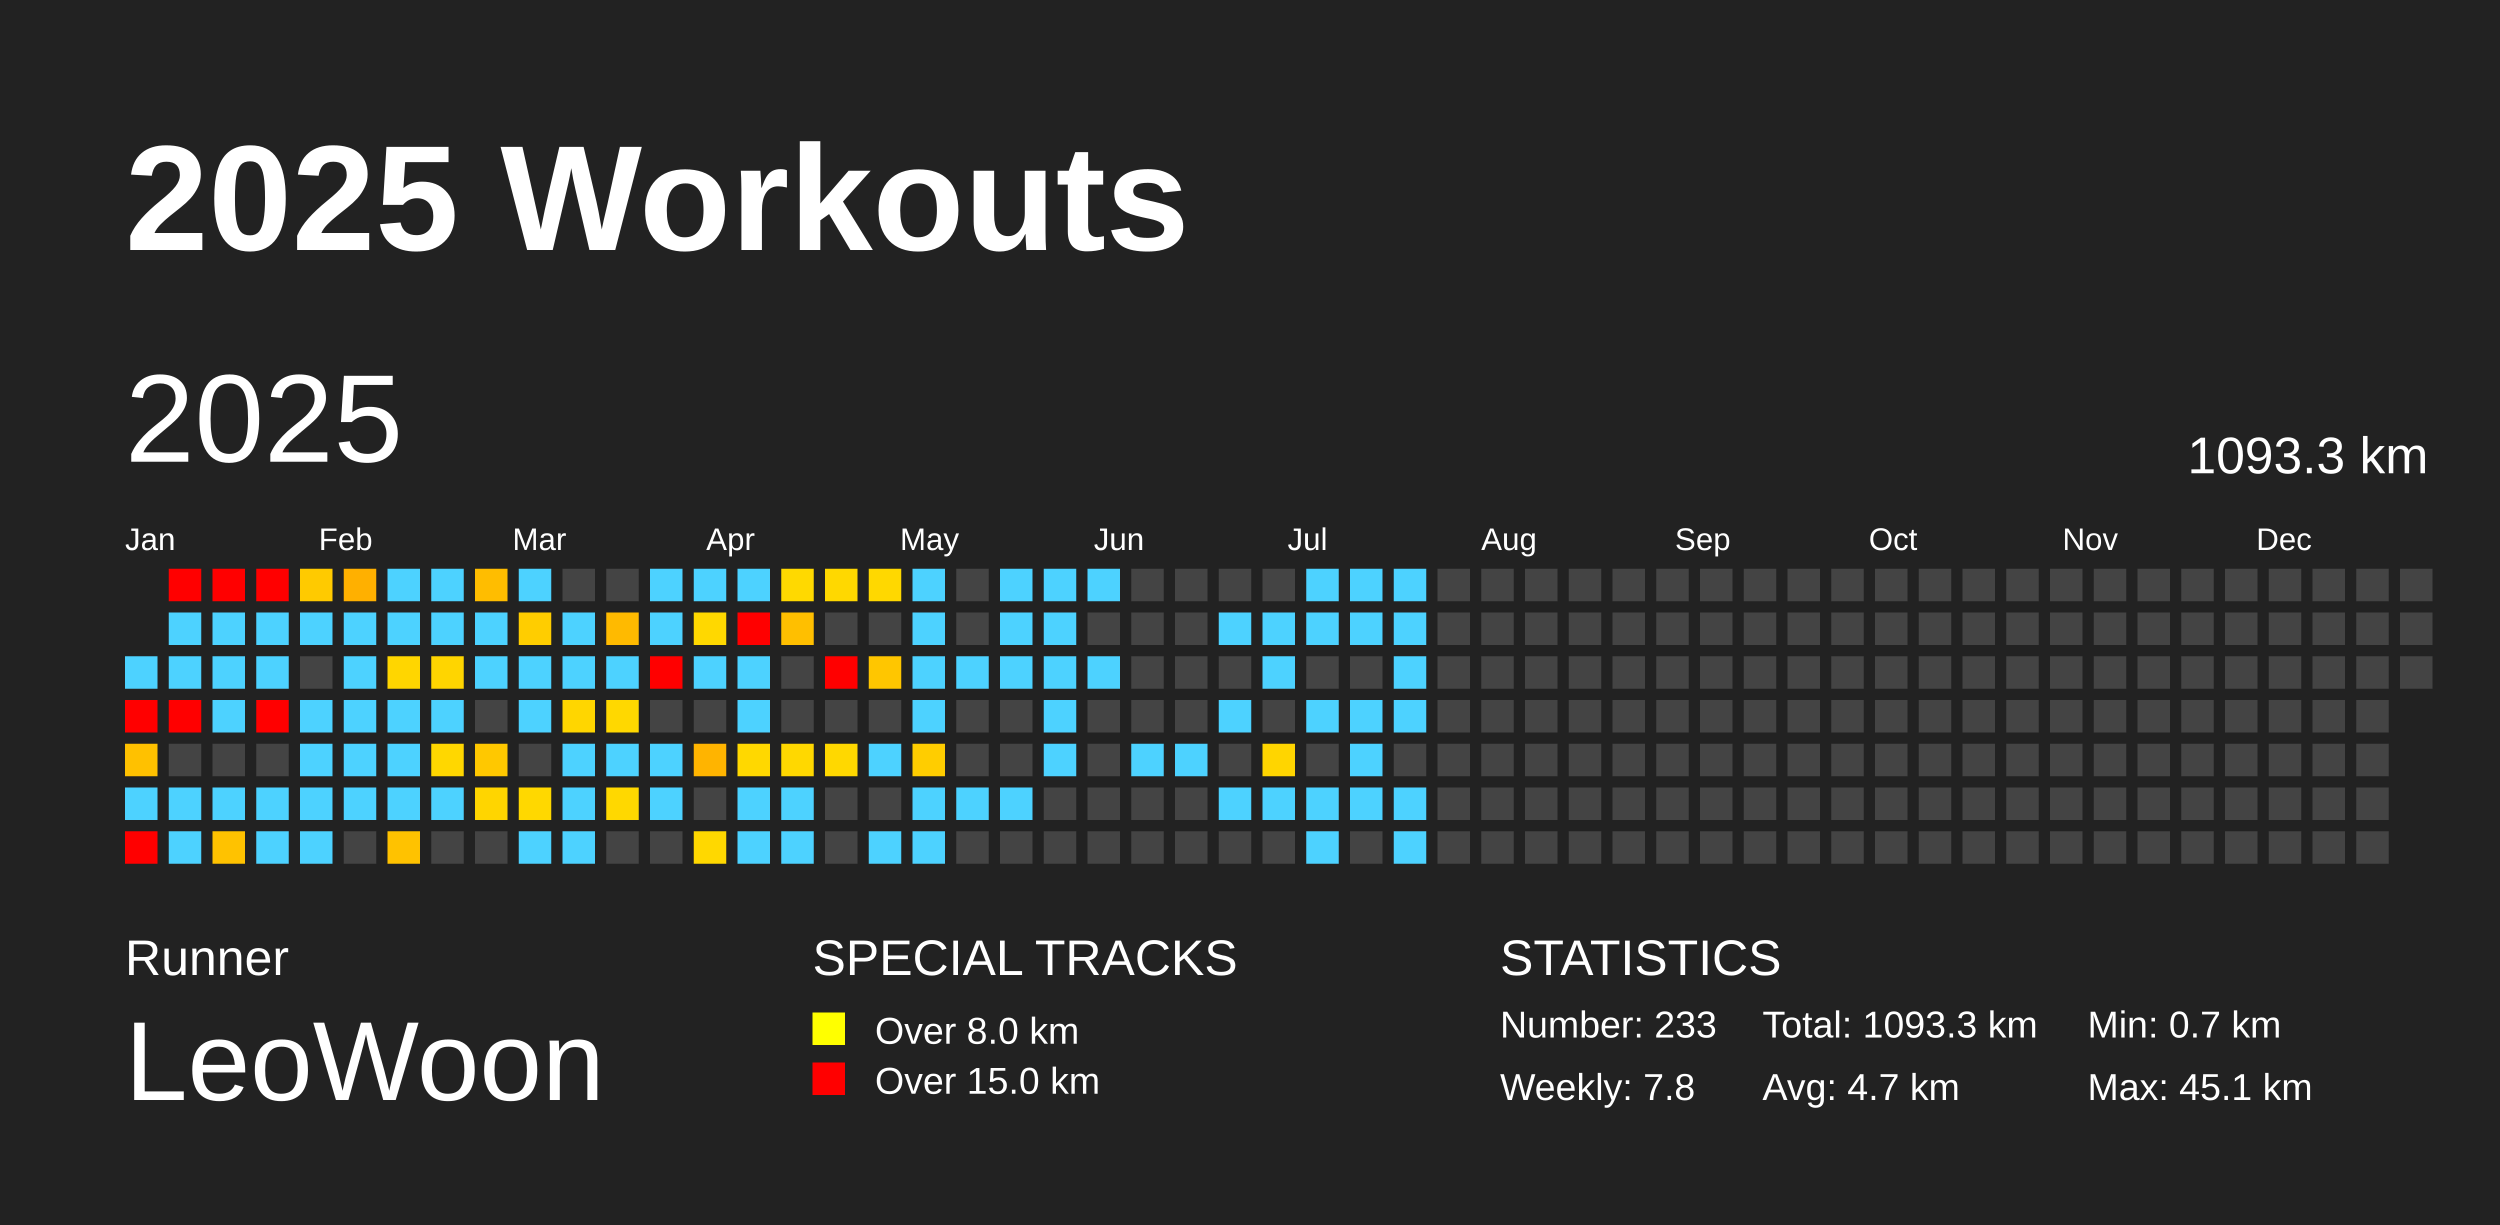
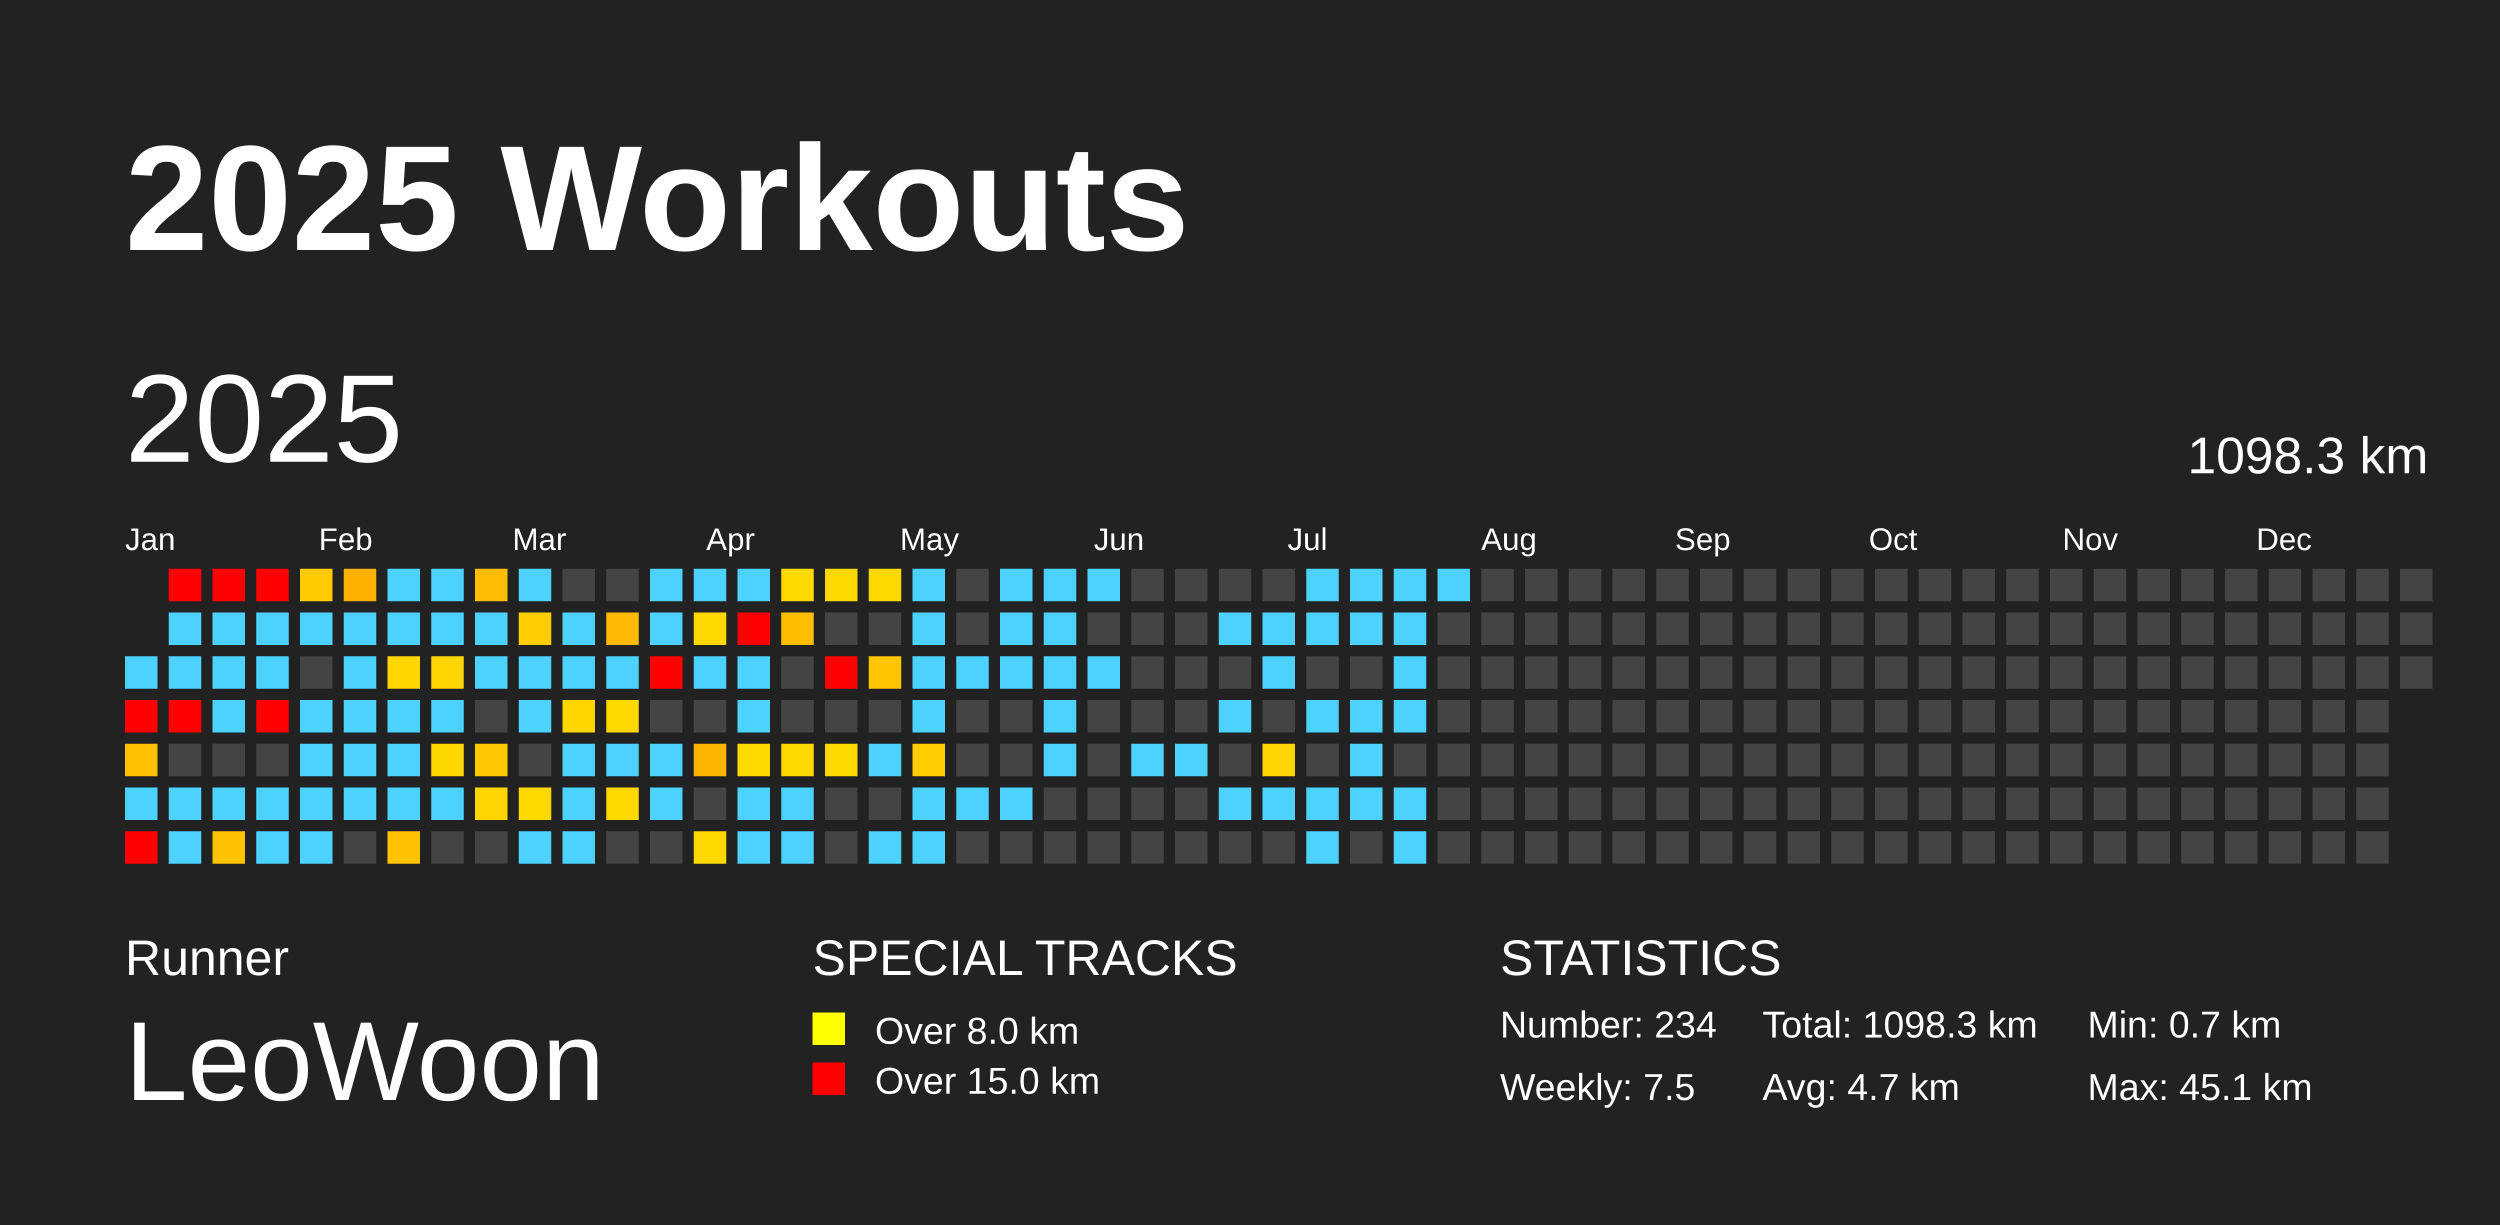
<svg xmlns="http://www.w3.org/2000/svg" baseProfile="full" height="98mm" version="1.1" viewBox="0,0,200,98" width="200mm">
  <defs />
  <rect fill="#222222" height="98" width="200" x="0" y="0" />
  <text fill="#FFFFFF" style="font-size:12px; font-family:Arial; font-weight:bold;" x="10" y="20">2025 Workouts</text>
  <text fill="#FFFFFF" style="font-size:4px; font-family:Arial" x="10" y="78">Runner</text>
  <text fill="#FFFFFF" style="font-size:9px; font-family:Arial" x="10" y="88">LeoWoon</text>
  <text fill="#FFFFFF" style="font-size:4px; font-family:Arial" x="65" y="78">SPECIAL TRACKS</text>
  <rect fill="yellow" height="2.6" width="2.6" x="65" y="81" />
  <text fill="#FFFFFF" style="font-size:3px; font-family:Arial" x="70" y="83.5">Over 8.0 km</text>
  <rect fill="red" height="2.6" width="2.6" x="65" y="85" />
  <text fill="#FFFFFF" style="font-size:3px; font-family:Arial" x="70" y="87.5">Over 15.0 km</text>
  <text fill="#FFFFFF" style="font-size:4px; font-family:Arial" x="120" y="78">STATISTICS</text>
-   <text fill="#FFFFFF" style="font-size:3px; font-family:Arial" x="120" y="83">Number: 233</text>
-   <text fill="#FFFFFF" style="font-size:3px; font-family:Arial" x="120" y="88">Weekly: 7.8</text>
-   <text fill="#FFFFFF" style="font-size:3px; font-family:Arial" x="141" y="83">Total: 1093.3 km</text>
+   <text fill="#FFFFFF" style="font-size:3px; font-family:Arial" x="120" y="83">Number: 234</text>
+   <text fill="#FFFFFF" style="font-size:3px; font-family:Arial" x="120" y="88">Weekly: 7.5</text>
+   <text fill="#FFFFFF" style="font-size:3px; font-family:Arial" x="141" y="83">Total: 1098.3 km</text>
  <text fill="#FFFFFF" style="font-size:3px; font-family:Arial" x="141" y="88">Avg: 4.7 km</text>
  <text fill="#FFFFFF" style="font-size:3px; font-family:Arial" x="167" y="83">Min: 0.7 km</text>
  <text fill="#FFFFFF" style="font-size:3px; font-family:Arial" x="167" y="88">Max: 45.1 km</text>
  <text dominant-baseline="hanging" fill="#FFFFFF" style="font-size:10.0px; font-family:Arial;" x="10" y="30">2025</text>
-   <text dominant-baseline="hanging" fill="#FFFFFF" style="font-size:4.125px; font-family:Arial;" x="175" y="35">1093.3 km</text>
+   <text dominant-baseline="hanging" fill="#FFFFFF" style="font-size:4.125px; font-family:Arial;" x="175" y="35">1098.3 km</text>
  <text fill="#FFFFFF" style="font-size:2.5px; font-family:Arial" x="10.0" y="44">Jan</text>
  <text fill="#FFFFFF" style="font-size:2.5px; font-family:Arial" x="25.5" y="44">Feb</text>
  <text fill="#FFFFFF" style="font-size:2.5px; font-family:Arial" x="41.0" y="44">Mar</text>
  <text fill="#FFFFFF" style="font-size:2.5px; font-family:Arial" x="56.5" y="44">Apr</text>
  <text fill="#FFFFFF" style="font-size:2.5px; font-family:Arial" x="72.0" y="44">May</text>
  <text fill="#FFFFFF" style="font-size:2.5px; font-family:Arial" x="87.5" y="44">Jun</text>
  <text fill="#FFFFFF" style="font-size:2.5px; font-family:Arial" x="103.0" y="44">Jul</text>
  <text fill="#FFFFFF" style="font-size:2.5px; font-family:Arial" x="118.5" y="44">Aug</text>
  <text fill="#FFFFFF" style="font-size:2.5px; font-family:Arial" x="134.0" y="44">Sep</text>
  <text fill="#FFFFFF" style="font-size:2.5px; font-family:Arial" x="149.5" y="44">Oct</text>
  <text fill="#FFFFFF" style="font-size:2.5px; font-family:Arial" x="165.0" y="44">Nov</text>
  <text fill="#FFFFFF" style="font-size:2.5px; font-family:Arial" x="180.5" y="44">Dec</text>
  <rect fill="#4dd2ff" height="2.6" width="2.6" x="10.0" y="52.5" />
  <rect fill="red" height="2.6" width="2.6" x="10.0" y="56.0" />
  <rect fill="#ffc100" height="2.6" width="2.6" x="10.0" y="59.5" />
  <rect fill="#4dd2ff" height="2.6" width="2.6" x="10.0" y="63.0" />
  <rect fill="red" height="2.6" width="2.6" x="10.0" y="66.5" />
  <rect fill="red" height="2.6" width="2.6" x="13.5" y="45.5" />
  <rect fill="#4dd2ff" height="2.6" width="2.6" x="13.5" y="49.0" />
  <rect fill="#4dd2ff" height="2.6" width="2.6" x="13.5" y="52.5" />
  <rect fill="red" height="2.6" width="2.6" x="13.5" y="56.0" />
  <rect fill="#444444" height="2.6" width="2.6" x="13.5" y="59.5" />
  <rect fill="#4dd2ff" height="2.6" width="2.6" x="13.5" y="63.0" />
  <rect fill="#4dd2ff" height="2.6" width="2.6" x="13.5" y="66.5" />
  <rect fill="red" height="2.6" width="2.6" x="17.0" y="45.5" />
  <rect fill="#4dd2ff" height="2.6" width="2.6" x="17.0" y="49.0" />
  <rect fill="#4dd2ff" height="2.6" width="2.6" x="17.0" y="52.5" />
  <rect fill="#4dd2ff" height="2.6" width="2.6" x="17.0" y="56.0" />
  <rect fill="#444444" height="2.6" width="2.6" x="17.0" y="59.5" />
  <rect fill="#4dd2ff" height="2.6" width="2.6" x="17.0" y="63.0" />
  <rect fill="#ffc200" height="2.6" width="2.6" x="17.0" y="66.5" />
  <rect fill="red" height="2.6" width="2.6" x="20.5" y="45.5" />
  <rect fill="#4dd2ff" height="2.6" width="2.6" x="20.5" y="49.0" />
  <rect fill="#4dd2ff" height="2.6" width="2.6" x="20.5" y="52.5" />
  <rect fill="red" height="2.6" width="2.6" x="20.5" y="56.0" />
  <rect fill="#444444" height="2.6" width="2.6" x="20.5" y="59.5" />
  <rect fill="#4dd2ff" height="2.6" width="2.6" x="20.5" y="63.0" />
  <rect fill="#4dd2ff" height="2.6" width="2.6" x="20.5" y="66.5" />
  <rect fill="#ffca00" height="2.6" width="2.6" x="24.0" y="45.5" />
  <rect fill="#4dd2ff" height="2.6" width="2.6" x="24.0" y="49.0" />
  <rect fill="#444444" height="2.6" width="2.6" x="24.0" y="52.5" />
  <rect fill="#4dd2ff" height="2.6" width="2.6" x="24.0" y="56.0" />
  <rect fill="#4dd2ff" height="2.6" width="2.6" x="24.0" y="59.5" />
  <rect fill="#4dd2ff" height="2.6" width="2.6" x="24.0" y="63.0" />
  <rect fill="#4dd2ff" height="2.6" width="2.6" x="24.0" y="66.5" />
  <rect fill="#ffb000" height="2.6" width="2.6" x="27.5" y="45.5" />
  <rect fill="#4dd2ff" height="2.6" width="2.6" x="27.5" y="49.0" />
  <rect fill="#4dd2ff" height="2.6" width="2.6" x="27.5" y="52.5" />
  <rect fill="#4dd2ff" height="2.6" width="2.6" x="27.5" y="56.0" />
  <rect fill="#4dd2ff" height="2.6" width="2.6" x="27.5" y="59.5" />
  <rect fill="#4dd2ff" height="2.6" width="2.6" x="27.5" y="63.0" />
  <rect fill="#444444" height="2.6" width="2.6" x="27.5" y="66.5" />
  <rect fill="#4dd2ff" height="2.6" width="2.6" x="31.0" y="45.5" />
  <rect fill="#4dd2ff" height="2.6" width="2.6" x="31.0" y="49.0" />
  <rect fill="#ffd600" height="2.6" width="2.6" x="31.0" y="52.5" />
  <rect fill="#4dd2ff" height="2.6" width="2.6" x="31.0" y="56.0" />
  <rect fill="#4dd2ff" height="2.6" width="2.6" x="31.0" y="59.5" />
  <rect fill="#4dd2ff" height="2.6" width="2.6" x="31.0" y="63.0" />
  <rect fill="#ffc200" height="2.6" width="2.6" x="31.0" y="66.5" />
  <rect fill="#4dd2ff" height="2.6" width="2.6" x="34.5" y="45.5" />
  <rect fill="#4dd2ff" height="2.6" width="2.6" x="34.5" y="49.0" />
  <rect fill="#ffd500" height="2.6" width="2.6" x="34.5" y="52.5" />
  <rect fill="#4dd2ff" height="2.6" width="2.6" x="34.5" y="56.0" />
  <rect fill="#ffd700" height="2.6" width="2.6" x="34.5" y="59.5" />
  <rect fill="#4dd2ff" height="2.6" width="2.6" x="34.5" y="63.0" />
  <rect fill="#444444" height="2.6" width="2.6" x="34.5" y="66.5" />
  <rect fill="#ffbd00" height="2.6" width="2.6" x="38.0" y="45.5" />
  <rect fill="#4dd2ff" height="2.6" width="2.6" x="38.0" y="49.0" />
  <rect fill="#4dd2ff" height="2.6" width="2.6" x="38.0" y="52.5" />
  <rect fill="#444444" height="2.6" width="2.6" x="38.0" y="56.0" />
  <rect fill="#ffc800" height="2.6" width="2.6" x="38.0" y="59.5" />
  <rect fill="#ffd500" height="2.6" width="2.6" x="38.0" y="63.0" />
  <rect fill="#444444" height="2.6" width="2.6" x="38.0" y="66.5" />
  <rect fill="#4dd2ff" height="2.6" width="2.6" x="41.5" y="45.5" />
  <rect fill="#ffcd00" height="2.6" width="2.6" x="41.5" y="49.0" />
  <rect fill="#4dd2ff" height="2.6" width="2.6" x="41.5" y="52.5" />
  <rect fill="#4dd2ff" height="2.6" width="2.6" x="41.5" y="56.0" />
  <rect fill="#444444" height="2.6" width="2.6" x="41.5" y="59.5" />
  <rect fill="#ffd800" height="2.6" width="2.6" x="41.5" y="63.0" />
  <rect fill="#4dd2ff" height="2.6" width="2.6" x="41.5" y="66.5" />
  <rect fill="#444444" height="2.6" width="2.6" x="45.0" y="45.5" />
  <rect fill="#4dd2ff" height="2.6" width="2.6" x="45.0" y="49.0" />
  <rect fill="#4dd2ff" height="2.6" width="2.6" x="45.0" y="52.5" />
  <rect fill="#ffd600" height="2.6" width="2.6" x="45.0" y="56.0" />
  <rect fill="#4dd2ff" height="2.6" width="2.6" x="45.0" y="59.5" />
  <rect fill="#4dd2ff" height="2.6" width="2.6" x="45.0" y="63.0" />
  <rect fill="#4dd2ff" height="2.6" width="2.6" x="45.0" y="66.5" />
  <rect fill="#444444" height="2.6" width="2.6" x="48.5" y="45.5" />
  <rect fill="#ffba00" height="2.6" width="2.6" x="48.5" y="49.0" />
  <rect fill="#4dd2ff" height="2.6" width="2.6" x="48.5" y="52.5" />
  <rect fill="#ffd800" height="2.6" width="2.6" x="48.5" y="56.0" />
  <rect fill="#4dd2ff" height="2.6" width="2.6" x="48.5" y="59.5" />
  <rect fill="#ffd800" height="2.6" width="2.6" x="48.5" y="63.0" />
  <rect fill="#444444" height="2.6" width="2.6" x="48.5" y="66.5" />
  <rect fill="#4dd2ff" height="2.6" width="2.6" x="52.0" y="45.5" />
  <rect fill="#4dd2ff" height="2.6" width="2.6" x="52.0" y="49.0" />
  <rect fill="red" height="2.6" width="2.6" x="52.0" y="52.5" />
  <rect fill="#444444" height="2.6" width="2.6" x="52.0" y="56.0" />
  <rect fill="#4dd2ff" height="2.6" width="2.6" x="52.0" y="59.5" />
  <rect fill="#4dd2ff" height="2.6" width="2.6" x="52.0" y="63.0" />
  <rect fill="#444444" height="2.6" width="2.6" x="52.0" y="66.5" />
  <rect fill="#4dd2ff" height="2.6" width="2.6" x="55.5" y="45.5" />
  <rect fill="#ffd800" height="2.6" width="2.6" x="55.5" y="49.0" />
  <rect fill="#4dd2ff" height="2.6" width="2.6" x="55.5" y="52.5" />
  <rect fill="#444444" height="2.6" width="2.6" x="55.5" y="56.0" />
  <rect fill="#ffb400" height="2.6" width="2.6" x="55.5" y="59.5" />
  <rect fill="#444444" height="2.6" width="2.6" x="55.5" y="63.0" />
  <rect fill="#ffd800" height="2.6" width="2.6" x="55.5" y="66.5" />
  <rect fill="#4dd2ff" height="2.6" width="2.6" x="59.0" y="45.5" />
  <rect fill="red" height="2.6" width="2.6" x="59.0" y="49.0" />
  <rect fill="#4dd2ff" height="2.6" width="2.6" x="59.0" y="52.5" />
  <rect fill="#4dd2ff" height="2.6" width="2.6" x="59.0" y="56.0" />
  <rect fill="#ffd800" height="2.6" width="2.6" x="59.0" y="59.5" />
  <rect fill="#4dd2ff" height="2.6" width="2.6" x="59.0" y="63.0" />
  <rect fill="#4dd2ff" height="2.6" width="2.6" x="59.0" y="66.5" />
  <rect fill="#ffd900" height="2.6" width="2.6" x="62.5" y="45.5" />
  <rect fill="#ffbf00" height="2.6" width="2.6" x="62.5" y="49.0" />
  <rect fill="#444444" height="2.6" width="2.6" x="62.5" y="52.5" />
  <rect fill="#444444" height="2.6" width="2.6" x="62.5" y="56.0" />
  <rect fill="#ffd800" height="2.6" width="2.6" x="62.5" y="59.5" />
  <rect fill="#4dd2ff" height="2.6" width="2.6" x="62.5" y="63.0" />
  <rect fill="#4dd2ff" height="2.6" width="2.6" x="62.5" y="66.5" />
  <rect fill="#ffd800" height="2.6" width="2.6" x="66.0" y="45.5" />
  <rect fill="#444444" height="2.6" width="2.6" x="66.0" y="49.0" />
  <rect fill="red" height="2.6" width="2.6" x="66.0" y="52.5" />
  <rect fill="#444444" height="2.6" width="2.6" x="66.0" y="56.0" />
  <rect fill="#ffd800" height="2.6" width="2.6" x="66.0" y="59.5" />
  <rect fill="#444444" height="2.6" width="2.6" x="66.0" y="63.0" />
  <rect fill="#444444" height="2.6" width="2.6" x="66.0" y="66.5" />
  <rect fill="#ffd800" height="2.6" width="2.6" x="69.5" y="45.5" />
  <rect fill="#444444" height="2.6" width="2.6" x="69.5" y="49.0" />
  <rect fill="#ffc600" height="2.6" width="2.6" x="69.5" y="52.5" />
  <rect fill="#444444" height="2.6" width="2.6" x="69.5" y="56.0" />
  <rect fill="#4dd2ff" height="2.6" width="2.6" x="69.5" y="59.5" />
  <rect fill="#444444" height="2.6" width="2.6" x="69.5" y="63.0" />
  <rect fill="#4dd2ff" height="2.6" width="2.6" x="69.5" y="66.5" />
  <rect fill="#4dd2ff" height="2.6" width="2.6" x="73.0" y="45.5" />
  <rect fill="#4dd2ff" height="2.6" width="2.6" x="73.0" y="49.0" />
  <rect fill="#4dd2ff" height="2.6" width="2.6" x="73.0" y="52.5" />
  <rect fill="#4dd2ff" height="2.6" width="2.6" x="73.0" y="56.0" />
  <rect fill="#ffcd00" height="2.6" width="2.6" x="73.0" y="59.5" />
  <rect fill="#4dd2ff" height="2.6" width="2.6" x="73.0" y="63.0" />
  <rect fill="#4dd2ff" height="2.6" width="2.6" x="73.0" y="66.5" />
  <rect fill="#444444" height="2.6" width="2.6" x="76.5" y="45.5" />
  <rect fill="#444444" height="2.6" width="2.6" x="76.5" y="49.0" />
  <rect fill="#4dd2ff" height="2.6" width="2.6" x="76.5" y="52.5" />
  <rect fill="#444444" height="2.6" width="2.6" x="76.5" y="56.0" />
  <rect fill="#444444" height="2.6" width="2.6" x="76.5" y="59.5" />
  <rect fill="#4dd2ff" height="2.6" width="2.6" x="76.5" y="63.0" />
  <rect fill="#444444" height="2.6" width="2.6" x="76.5" y="66.5" />
  <rect fill="#4dd2ff" height="2.6" width="2.6" x="80.0" y="45.5" />
  <rect fill="#4dd2ff" height="2.6" width="2.6" x="80.0" y="49.0" />
  <rect fill="#4dd2ff" height="2.6" width="2.6" x="80.0" y="52.5" />
  <rect fill="#444444" height="2.6" width="2.6" x="80.0" y="56.0" />
  <rect fill="#444444" height="2.6" width="2.6" x="80.0" y="59.5" />
  <rect fill="#4dd2ff" height="2.6" width="2.6" x="80.0" y="63.0" />
  <rect fill="#444444" height="2.6" width="2.6" x="80.0" y="66.5" />
  <rect fill="#4dd2ff" height="2.6" width="2.6" x="83.5" y="45.5" />
  <rect fill="#4dd2ff" height="2.6" width="2.6" x="83.5" y="49.0" />
  <rect fill="#4dd2ff" height="2.6" width="2.6" x="83.5" y="52.5" />
  <rect fill="#4dd2ff" height="2.6" width="2.6" x="83.5" y="56.0" />
  <rect fill="#4dd2ff" height="2.6" width="2.6" x="83.5" y="59.5" />
  <rect fill="#444444" height="2.6" width="2.6" x="83.5" y="63.0" />
  <rect fill="#444444" height="2.6" width="2.6" x="83.5" y="66.5" />
  <rect fill="#4dd2ff" height="2.6" width="2.6" x="87.0" y="45.5" />
  <rect fill="#444444" height="2.6" width="2.6" x="87.0" y="49.0" />
  <rect fill="#4dd2ff" height="2.6" width="2.6" x="87.0" y="52.5" />
  <rect fill="#444444" height="2.6" width="2.6" x="87.0" y="56.0" />
  <rect fill="#444444" height="2.6" width="2.6" x="87.0" y="59.5" />
  <rect fill="#444444" height="2.6" width="2.6" x="87.0" y="63.0" />
  <rect fill="#444444" height="2.6" width="2.6" x="87.0" y="66.5" />
  <rect fill="#444444" height="2.6" width="2.6" x="90.5" y="45.5" />
  <rect fill="#444444" height="2.6" width="2.6" x="90.5" y="49.0" />
  <rect fill="#444444" height="2.6" width="2.6" x="90.5" y="52.5" />
  <rect fill="#444444" height="2.6" width="2.6" x="90.5" y="56.0" />
  <rect fill="#4dd2ff" height="2.6" width="2.6" x="90.5" y="59.5" />
  <rect fill="#444444" height="2.6" width="2.6" x="90.5" y="63.0" />
  <rect fill="#444444" height="2.6" width="2.6" x="90.5" y="66.5" />
  <rect fill="#444444" height="2.6" width="2.6" x="94.0" y="45.5" />
  <rect fill="#444444" height="2.6" width="2.6" x="94.0" y="49.0" />
  <rect fill="#444444" height="2.6" width="2.6" x="94.0" y="52.5" />
  <rect fill="#444444" height="2.6" width="2.6" x="94.0" y="56.0" />
  <rect fill="#4dd2ff" height="2.6" width="2.6" x="94.0" y="59.5" />
  <rect fill="#444444" height="2.6" width="2.6" x="94.0" y="63.0" />
  <rect fill="#444444" height="2.6" width="2.6" x="94.0" y="66.5" />
  <rect fill="#444444" height="2.6" width="2.6" x="97.5" y="45.5" />
  <rect fill="#4dd2ff" height="2.6" width="2.6" x="97.5" y="49.0" />
  <rect fill="#444444" height="2.6" width="2.6" x="97.5" y="52.5" />
  <rect fill="#4dd2ff" height="2.6" width="2.6" x="97.5" y="56.0" />
  <rect fill="#444444" height="2.6" width="2.6" x="97.5" y="59.5" />
  <rect fill="#4dd2ff" height="2.6" width="2.6" x="97.5" y="63.0" />
  <rect fill="#444444" height="2.6" width="2.6" x="97.5" y="66.5" />
  <rect fill="#444444" height="2.6" width="2.6" x="101.0" y="45.5" />
  <rect fill="#4dd2ff" height="2.6" width="2.6" x="101.0" y="49.0" />
  <rect fill="#4dd2ff" height="2.6" width="2.6" x="101.0" y="52.5" />
  <rect fill="#444444" height="2.6" width="2.6" x="101.0" y="56.0" />
  <rect fill="#ffd500" height="2.6" width="2.6" x="101.0" y="59.5" />
  <rect fill="#4dd2ff" height="2.6" width="2.6" x="101.0" y="63.0" />
  <rect fill="#444444" height="2.6" width="2.6" x="101.0" y="66.5" />
  <rect fill="#4dd2ff" height="2.6" width="2.6" x="104.5" y="45.5" />
  <rect fill="#4dd2ff" height="2.6" width="2.6" x="104.5" y="49.0" />
  <rect fill="#444444" height="2.6" width="2.6" x="104.5" y="52.5" />
  <rect fill="#4dd2ff" height="2.6" width="2.6" x="104.5" y="56.0" />
  <rect fill="#444444" height="2.6" width="2.6" x="104.5" y="59.5" />
  <rect fill="#4dd2ff" height="2.6" width="2.6" x="104.5" y="63.0" />
  <rect fill="#4dd2ff" height="2.6" width="2.6" x="104.5" y="66.5" />
  <rect fill="#4dd2ff" height="2.6" width="2.6" x="108.0" y="45.5" />
  <rect fill="#4dd2ff" height="2.6" width="2.6" x="108.0" y="49.0" />
  <rect fill="#444444" height="2.6" width="2.6" x="108.0" y="52.5" />
  <rect fill="#4dd2ff" height="2.6" width="2.6" x="108.0" y="56.0" />
  <rect fill="#4dd2ff" height="2.6" width="2.6" x="108.0" y="59.5" />
  <rect fill="#4dd2ff" height="2.6" width="2.6" x="108.0" y="63.0" />
  <rect fill="#444444" height="2.6" width="2.6" x="108.0" y="66.5" />
  <rect fill="#4dd2ff" height="2.6" width="2.6" x="111.5" y="45.5" />
  <rect fill="#4dd2ff" height="2.6" width="2.6" x="111.5" y="49.0" />
  <rect fill="#4dd2ff" height="2.6" width="2.6" x="111.5" y="52.5" />
  <rect fill="#4dd2ff" height="2.6" width="2.6" x="111.5" y="56.0" />
  <rect fill="#444444" height="2.6" width="2.6" x="111.5" y="59.5" />
  <rect fill="#4dd2ff" height="2.6" width="2.6" x="111.5" y="63.0" />
  <rect fill="#4dd2ff" height="2.6" width="2.6" x="111.5" y="66.5" />
-   <rect fill="#444444" height="2.6" width="2.6" x="115.0" y="45.5" />
+   <rect fill="#4dd2ff" height="2.6" width="2.6" x="115.0" y="45.5" />
  <rect fill="#444444" height="2.6" width="2.6" x="115.0" y="49.0" />
  <rect fill="#444444" height="2.6" width="2.6" x="115.0" y="52.5" />
  <rect fill="#444444" height="2.6" width="2.6" x="115.0" y="56.0" />
  <rect fill="#444444" height="2.6" width="2.6" x="115.0" y="59.5" />
  <rect fill="#444444" height="2.6" width="2.6" x="115.0" y="63.0" />
  <rect fill="#444444" height="2.6" width="2.6" x="115.0" y="66.5" />
  <rect fill="#444444" height="2.6" width="2.6" x="118.5" y="45.5" />
  <rect fill="#444444" height="2.6" width="2.6" x="118.5" y="49.0" />
  <rect fill="#444444" height="2.6" width="2.6" x="118.5" y="52.5" />
  <rect fill="#444444" height="2.6" width="2.6" x="118.5" y="56.0" />
  <rect fill="#444444" height="2.6" width="2.6" x="118.5" y="59.5" />
  <rect fill="#444444" height="2.6" width="2.6" x="118.5" y="63.0" />
  <rect fill="#444444" height="2.6" width="2.6" x="118.5" y="66.5" />
  <rect fill="#444444" height="2.6" width="2.6" x="122.0" y="45.5" />
  <rect fill="#444444" height="2.6" width="2.6" x="122.0" y="49.0" />
  <rect fill="#444444" height="2.6" width="2.6" x="122.0" y="52.5" />
  <rect fill="#444444" height="2.6" width="2.6" x="122.0" y="56.0" />
  <rect fill="#444444" height="2.6" width="2.6" x="122.0" y="59.5" />
  <rect fill="#444444" height="2.6" width="2.6" x="122.0" y="63.0" />
  <rect fill="#444444" height="2.6" width="2.6" x="122.0" y="66.5" />
  <rect fill="#444444" height="2.6" width="2.6" x="125.5" y="45.5" />
  <rect fill="#444444" height="2.6" width="2.6" x="125.5" y="49.0" />
  <rect fill="#444444" height="2.6" width="2.6" x="125.5" y="52.5" />
  <rect fill="#444444" height="2.6" width="2.6" x="125.5" y="56.0" />
  <rect fill="#444444" height="2.6" width="2.6" x="125.5" y="59.5" />
  <rect fill="#444444" height="2.6" width="2.6" x="125.5" y="63.0" />
  <rect fill="#444444" height="2.6" width="2.6" x="125.5" y="66.5" />
  <rect fill="#444444" height="2.6" width="2.6" x="129.0" y="45.5" />
  <rect fill="#444444" height="2.6" width="2.6" x="129.0" y="49.0" />
  <rect fill="#444444" height="2.6" width="2.6" x="129.0" y="52.5" />
  <rect fill="#444444" height="2.6" width="2.6" x="129.0" y="56.0" />
  <rect fill="#444444" height="2.6" width="2.6" x="129.0" y="59.5" />
  <rect fill="#444444" height="2.6" width="2.6" x="129.0" y="63.0" />
  <rect fill="#444444" height="2.6" width="2.6" x="129.0" y="66.5" />
  <rect fill="#444444" height="2.6" width="2.6" x="132.5" y="45.5" />
  <rect fill="#444444" height="2.6" width="2.6" x="132.5" y="49.0" />
  <rect fill="#444444" height="2.6" width="2.6" x="132.5" y="52.5" />
  <rect fill="#444444" height="2.6" width="2.6" x="132.5" y="56.0" />
  <rect fill="#444444" height="2.6" width="2.6" x="132.5" y="59.5" />
  <rect fill="#444444" height="2.6" width="2.6" x="132.5" y="63.0" />
  <rect fill="#444444" height="2.6" width="2.6" x="132.5" y="66.5" />
  <rect fill="#444444" height="2.6" width="2.6" x="136.0" y="45.5" />
  <rect fill="#444444" height="2.6" width="2.6" x="136.0" y="49.0" />
  <rect fill="#444444" height="2.6" width="2.6" x="136.0" y="52.5" />
  <rect fill="#444444" height="2.6" width="2.6" x="136.0" y="56.0" />
  <rect fill="#444444" height="2.6" width="2.6" x="136.0" y="59.5" />
  <rect fill="#444444" height="2.6" width="2.6" x="136.0" y="63.0" />
  <rect fill="#444444" height="2.6" width="2.6" x="136.0" y="66.5" />
  <rect fill="#444444" height="2.6" width="2.6" x="139.5" y="45.5" />
  <rect fill="#444444" height="2.6" width="2.6" x="139.5" y="49.0" />
  <rect fill="#444444" height="2.6" width="2.6" x="139.5" y="52.5" />
  <rect fill="#444444" height="2.6" width="2.6" x="139.5" y="56.0" />
  <rect fill="#444444" height="2.6" width="2.6" x="139.5" y="59.5" />
  <rect fill="#444444" height="2.6" width="2.6" x="139.5" y="63.0" />
  <rect fill="#444444" height="2.6" width="2.6" x="139.5" y="66.5" />
  <rect fill="#444444" height="2.6" width="2.6" x="143.0" y="45.5" />
  <rect fill="#444444" height="2.6" width="2.6" x="143.0" y="49.0" />
  <rect fill="#444444" height="2.6" width="2.6" x="143.0" y="52.5" />
  <rect fill="#444444" height="2.6" width="2.6" x="143.0" y="56.0" />
  <rect fill="#444444" height="2.6" width="2.6" x="143.0" y="59.5" />
  <rect fill="#444444" height="2.6" width="2.6" x="143.0" y="63.0" />
  <rect fill="#444444" height="2.6" width="2.6" x="143.0" y="66.5" />
  <rect fill="#444444" height="2.6" width="2.6" x="146.5" y="45.5" />
  <rect fill="#444444" height="2.6" width="2.6" x="146.5" y="49.0" />
  <rect fill="#444444" height="2.6" width="2.6" x="146.5" y="52.5" />
  <rect fill="#444444" height="2.6" width="2.6" x="146.5" y="56.0" />
  <rect fill="#444444" height="2.6" width="2.6" x="146.5" y="59.5" />
  <rect fill="#444444" height="2.6" width="2.6" x="146.5" y="63.0" />
  <rect fill="#444444" height="2.6" width="2.6" x="146.5" y="66.5" />
  <rect fill="#444444" height="2.6" width="2.6" x="150.0" y="45.5" />
  <rect fill="#444444" height="2.6" width="2.6" x="150.0" y="49.0" />
  <rect fill="#444444" height="2.6" width="2.6" x="150.0" y="52.5" />
  <rect fill="#444444" height="2.6" width="2.6" x="150.0" y="56.0" />
  <rect fill="#444444" height="2.6" width="2.6" x="150.0" y="59.5" />
  <rect fill="#444444" height="2.6" width="2.6" x="150.0" y="63.0" />
  <rect fill="#444444" height="2.6" width="2.6" x="150.0" y="66.5" />
  <rect fill="#444444" height="2.6" width="2.6" x="153.5" y="45.5" />
  <rect fill="#444444" height="2.6" width="2.6" x="153.5" y="49.0" />
  <rect fill="#444444" height="2.6" width="2.6" x="153.5" y="52.5" />
  <rect fill="#444444" height="2.6" width="2.6" x="153.5" y="56.0" />
  <rect fill="#444444" height="2.6" width="2.6" x="153.5" y="59.5" />
  <rect fill="#444444" height="2.6" width="2.6" x="153.5" y="63.0" />
  <rect fill="#444444" height="2.6" width="2.6" x="153.5" y="66.5" />
  <rect fill="#444444" height="2.6" width="2.6" x="157.0" y="45.5" />
  <rect fill="#444444" height="2.6" width="2.6" x="157.0" y="49.0" />
  <rect fill="#444444" height="2.6" width="2.6" x="157.0" y="52.5" />
  <rect fill="#444444" height="2.6" width="2.6" x="157.0" y="56.0" />
  <rect fill="#444444" height="2.6" width="2.6" x="157.0" y="59.5" />
  <rect fill="#444444" height="2.6" width="2.6" x="157.0" y="63.0" />
  <rect fill="#444444" height="2.6" width="2.6" x="157.0" y="66.5" />
  <rect fill="#444444" height="2.6" width="2.6" x="160.5" y="45.5" />
  <rect fill="#444444" height="2.6" width="2.6" x="160.5" y="49.0" />
  <rect fill="#444444" height="2.6" width="2.6" x="160.5" y="52.5" />
  <rect fill="#444444" height="2.6" width="2.6" x="160.5" y="56.0" />
  <rect fill="#444444" height="2.6" width="2.6" x="160.5" y="59.5" />
  <rect fill="#444444" height="2.6" width="2.6" x="160.5" y="63.0" />
  <rect fill="#444444" height="2.6" width="2.6" x="160.5" y="66.5" />
  <rect fill="#444444" height="2.6" width="2.6" x="164.0" y="45.5" />
  <rect fill="#444444" height="2.6" width="2.6" x="164.0" y="49.0" />
  <rect fill="#444444" height="2.6" width="2.6" x="164.0" y="52.5" />
  <rect fill="#444444" height="2.6" width="2.6" x="164.0" y="56.0" />
  <rect fill="#444444" height="2.6" width="2.6" x="164.0" y="59.5" />
  <rect fill="#444444" height="2.6" width="2.6" x="164.0" y="63.0" />
  <rect fill="#444444" height="2.6" width="2.6" x="164.0" y="66.5" />
  <rect fill="#444444" height="2.6" width="2.6" x="167.5" y="45.5" />
  <rect fill="#444444" height="2.6" width="2.6" x="167.5" y="49.0" />
  <rect fill="#444444" height="2.6" width="2.6" x="167.5" y="52.5" />
  <rect fill="#444444" height="2.6" width="2.6" x="167.5" y="56.0" />
  <rect fill="#444444" height="2.6" width="2.6" x="167.5" y="59.5" />
  <rect fill="#444444" height="2.6" width="2.6" x="167.5" y="63.0" />
  <rect fill="#444444" height="2.6" width="2.6" x="167.5" y="66.5" />
  <rect fill="#444444" height="2.6" width="2.6" x="171.0" y="45.5" />
  <rect fill="#444444" height="2.6" width="2.6" x="171.0" y="49.0" />
  <rect fill="#444444" height="2.6" width="2.6" x="171.0" y="52.5" />
  <rect fill="#444444" height="2.6" width="2.6" x="171.0" y="56.0" />
  <rect fill="#444444" height="2.6" width="2.6" x="171.0" y="59.5" />
  <rect fill="#444444" height="2.6" width="2.6" x="171.0" y="63.0" />
  <rect fill="#444444" height="2.6" width="2.6" x="171.0" y="66.5" />
  <rect fill="#444444" height="2.6" width="2.6" x="174.5" y="45.5" />
  <rect fill="#444444" height="2.6" width="2.6" x="174.5" y="49.0" />
  <rect fill="#444444" height="2.6" width="2.6" x="174.5" y="52.5" />
  <rect fill="#444444" height="2.6" width="2.6" x="174.5" y="56.0" />
  <rect fill="#444444" height="2.6" width="2.6" x="174.5" y="59.5" />
  <rect fill="#444444" height="2.6" width="2.6" x="174.5" y="63.0" />
  <rect fill="#444444" height="2.6" width="2.6" x="174.5" y="66.5" />
  <rect fill="#444444" height="2.6" width="2.6" x="178.0" y="45.5" />
  <rect fill="#444444" height="2.6" width="2.6" x="178.0" y="49.0" />
  <rect fill="#444444" height="2.6" width="2.6" x="178.0" y="52.5" />
  <rect fill="#444444" height="2.6" width="2.6" x="178.0" y="56.0" />
  <rect fill="#444444" height="2.6" width="2.6" x="178.0" y="59.5" />
  <rect fill="#444444" height="2.6" width="2.6" x="178.0" y="63.0" />
  <rect fill="#444444" height="2.6" width="2.6" x="178.0" y="66.5" />
  <rect fill="#444444" height="2.6" width="2.6" x="181.5" y="45.5" />
  <rect fill="#444444" height="2.6" width="2.6" x="181.5" y="49.0" />
  <rect fill="#444444" height="2.6" width="2.6" x="181.5" y="52.5" />
  <rect fill="#444444" height="2.6" width="2.6" x="181.5" y="56.0" />
  <rect fill="#444444" height="2.6" width="2.6" x="181.5" y="59.5" />
  <rect fill="#444444" height="2.6" width="2.6" x="181.5" y="63.0" />
  <rect fill="#444444" height="2.6" width="2.6" x="181.5" y="66.5" />
  <rect fill="#444444" height="2.6" width="2.6" x="185.0" y="45.5" />
  <rect fill="#444444" height="2.6" width="2.6" x="185.0" y="49.0" />
  <rect fill="#444444" height="2.6" width="2.6" x="185.0" y="52.5" />
  <rect fill="#444444" height="2.6" width="2.6" x="185.0" y="56.0" />
  <rect fill="#444444" height="2.6" width="2.6" x="185.0" y="59.5" />
  <rect fill="#444444" height="2.6" width="2.6" x="185.0" y="63.0" />
  <rect fill="#444444" height="2.6" width="2.6" x="185.0" y="66.5" />
  <rect fill="#444444" height="2.6" width="2.6" x="188.5" y="45.5" />
  <rect fill="#444444" height="2.6" width="2.6" x="188.5" y="49.0" />
  <rect fill="#444444" height="2.6" width="2.6" x="188.5" y="52.5" />
  <rect fill="#444444" height="2.6" width="2.6" x="188.5" y="56.0" />
  <rect fill="#444444" height="2.6" width="2.6" x="188.5" y="59.5" />
  <rect fill="#444444" height="2.6" width="2.6" x="188.5" y="63.0" />
  <rect fill="#444444" height="2.6" width="2.6" x="188.5" y="66.5" />
  <rect fill="#444444" height="2.6" width="2.6" x="192.0" y="45.5" />
  <rect fill="#444444" height="2.6" width="2.6" x="192.0" y="49.0" />
  <rect fill="#444444" height="2.6" width="2.6" x="192.0" y="52.5" />
</svg>
